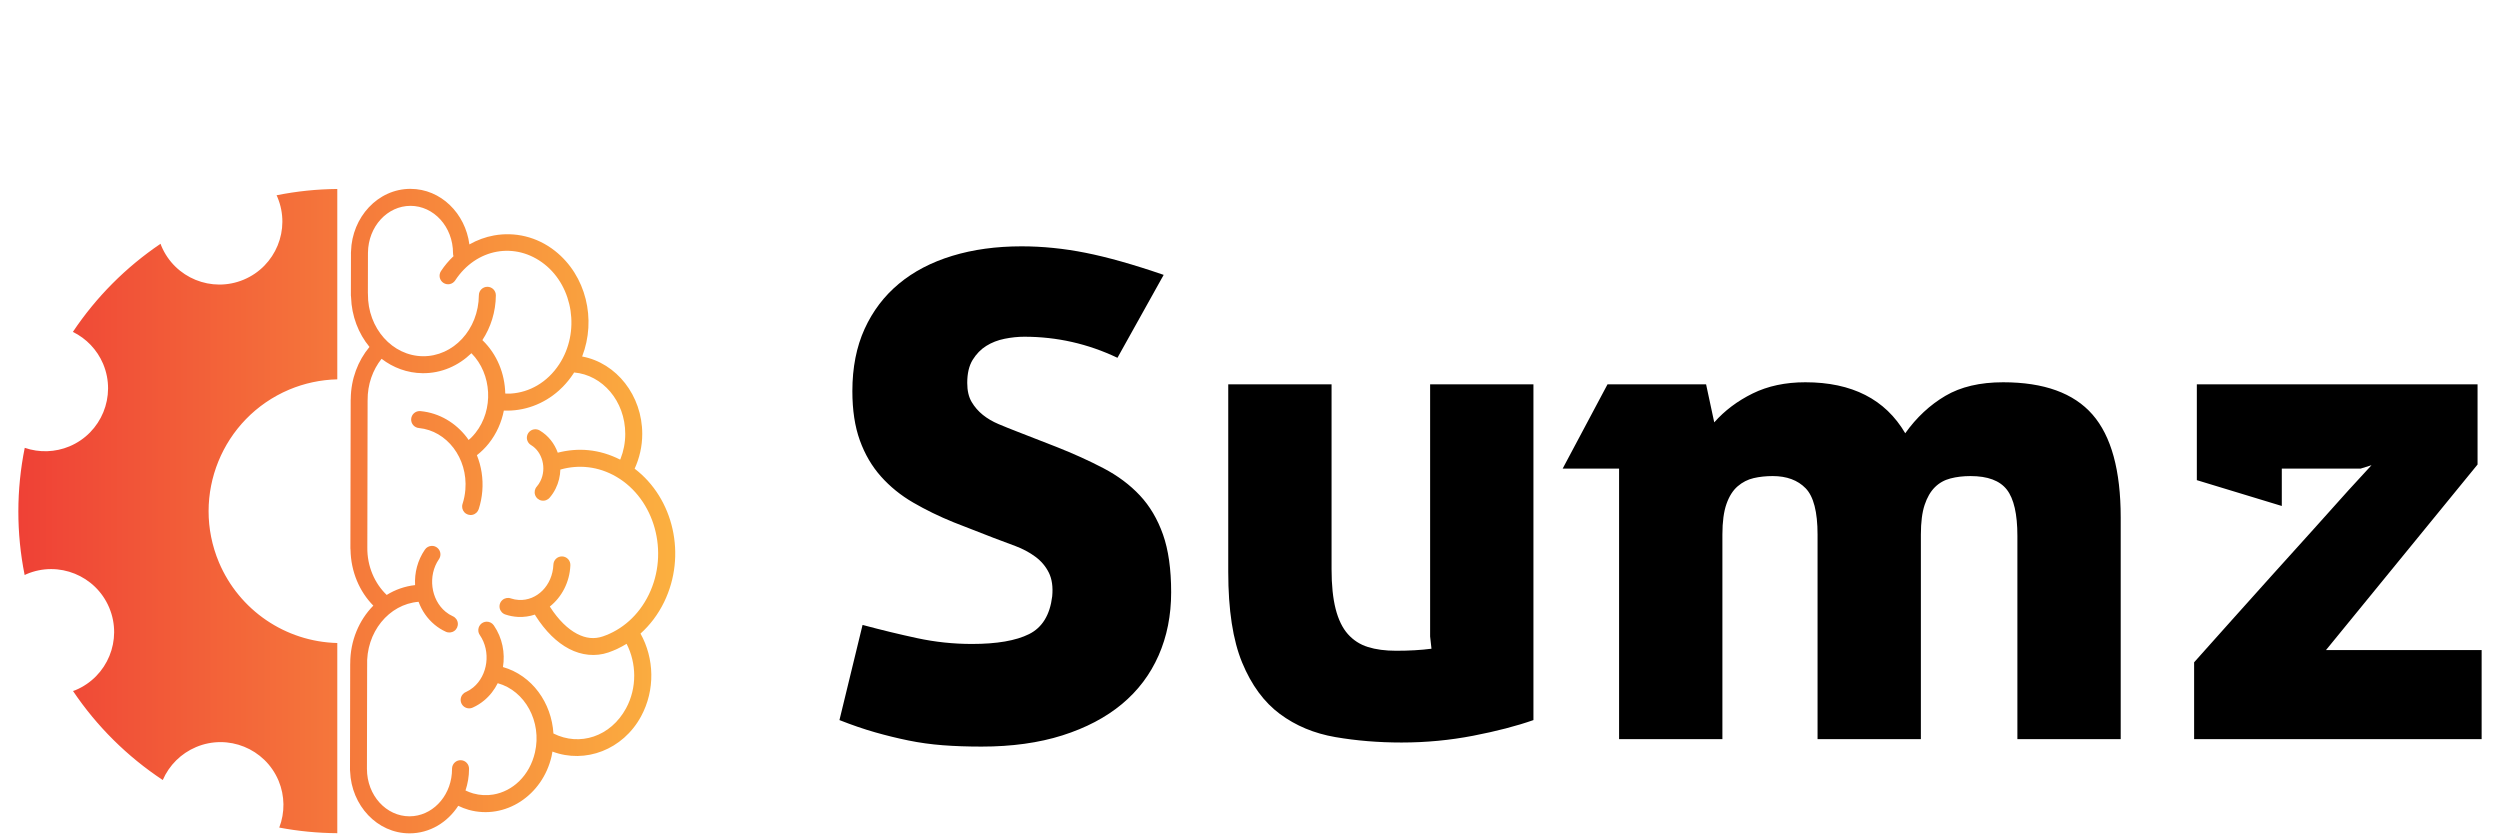
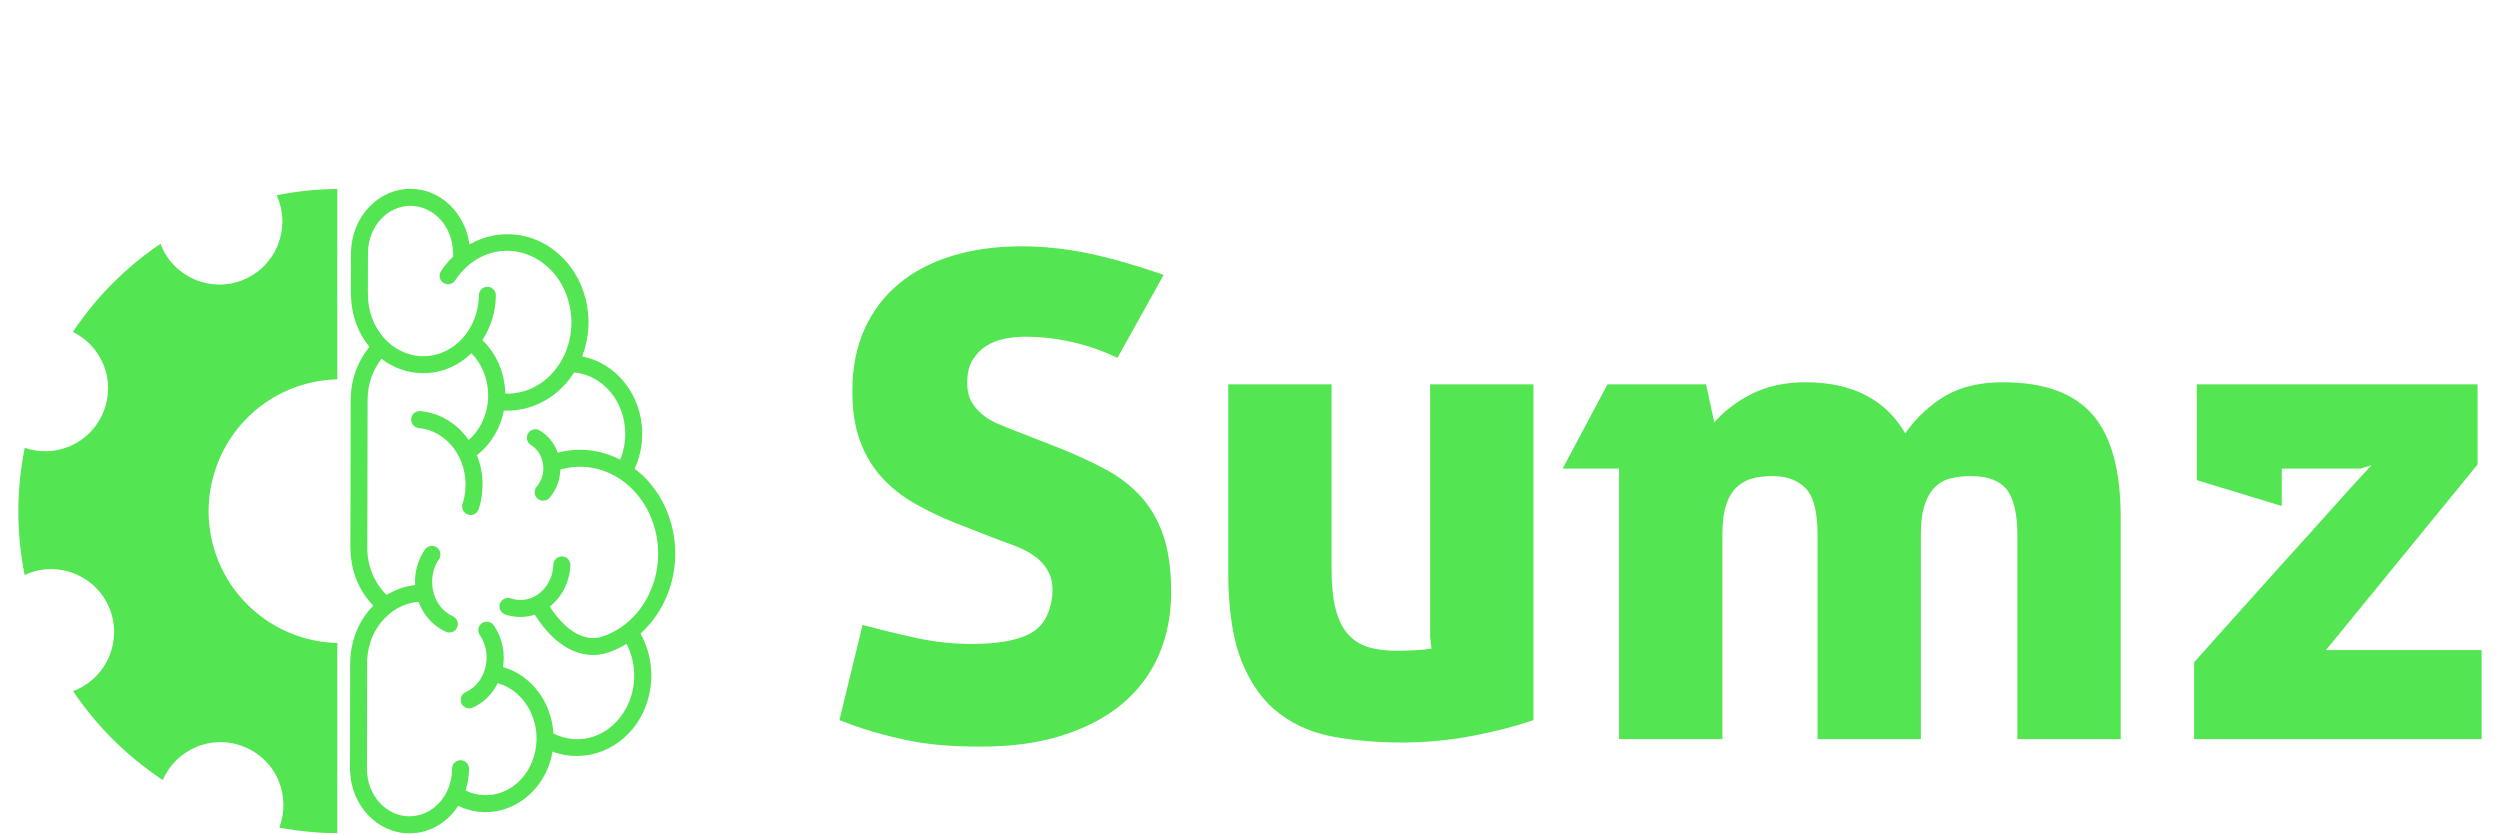
<svg xmlns="http://www.w3.org/2000/svg" width="90" height="30" viewBox="0 0 300 101.491" class="css-1j8o68f" version="1.1" id="svg12">
-   <defs id="SvgjsDefs10989">
-     <linearGradient id="SvgjsLinearGradient10994">
-       <stop id="SvgjsStop10995" stop-color="#ef4136" offset="0" />
-       <stop id="SvgjsStop10996" stop-color="#fbb040" offset="1" />
+   <defs id="SvgjsDefs10989" fill="#53e552">
+     <linearGradient id="SvgjsLinearGradient10994" fill="#53e552">
+       <stop id="SvgjsStop10995" stop-color="#3def36" offset="0" fill="#53e552" />
+       <stop id="SvgjsStop10996" stop-color="#80fb40" offset="1" fill="#53e552" />
    </linearGradient>
  </defs>
  <g id="SvgjsG10990" featurekey="hmhgWD-0" transform="matrix(0.827779,0,0,0.827779,-1.498085,20.44879)" fill="url(#SvgjsLinearGradient10994)">
-     <path d="m59.5 3.082c-4.795 0-8.602 4.16-8.746 9.193a1.25 1.25 0 0 0-0.01 0.16v0.051 0.002c-2.12e-4 0.027-0.004 0.053-0.004 0.08a1.25 1.25 0 0 0 0.004 0.125l-0.012 6.062a1.25 1.25 0 0 0 0.027 0.27 1.25 1.25 0 0 0 0 0.006c0.088 2.786 1.089 5.342 2.709 7.309-1.697 2.033-2.723 4.707-2.754 7.625a1.25 1.25 0 0 0-0.012 0.18l-0.041 21.643a1.25 1.25 0 0 0 0 0.008c-3.4e-5 0.003 3.3e-5 0.005 0 0.008v0.164a1.25 1.25 0 0 0 0.018 0.215 1.25 1.25 0 0 0 0 0.008c0.058 3.216 1.313 6.136 3.356 8.213-2.113 2.135-3.4 5.177-3.398 8.484v0.002a1.25 1.25 0 0 0-0.006 0.121l-0.029 15.393a1.25 1.25 0 0 0 0 0.014c0 0.002-1e-6 0.004 0 0.006v0.156a1.25 1.25 0 0 0 0.018 0.225c0.189 4.991 3.977 9.1 8.742 9.1 2.987 0 5.589-1.618 7.166-4.051 0.492 0.234 1 0.442 1.537 0.592 5.393 1.499 10.865-2.125 12.193-7.873 0.054-0.233 0.09-0.466 0.129-0.699 4.827 1.821 10.372-0.265 13.033-5.17 2.117-3.903 1.951-8.559-0.076-12.191 1.391-1.247 2.581-2.804 3.471-4.631 3.343-6.865 1.417-15.253-4.334-19.629 0.706-1.55 1.119-3.279 1.119-5.115 0-5.654-3.788-10.445-8.842-11.391 2.112-5.442 0.607-11.91-4.006-15.543-2.675-2.106-5.914-2.814-8.961-2.268-1.26 0.226-2.482 0.678-3.623 1.322-0.591-4.563-4.201-8.174-8.668-8.174zm-10.766 0.018a47.453 47.453 0 0 0-8.94 0.928l0.006 0.004 0.002 0.002a9.264 9.264 0 0 1 0.111 0.238l0.025 0.062a9.264 9.264 0 0 1-4.973 12.109 9.264 9.264 0 0 1-12.115-4.951 9.264 9.264 0 0 1-0.121-0.328 47.453 47.453 0 0 0-12.898 12.963 9.264 9.264 0 0 1 4.436 4.674l0.027 0.064a9.264 9.264 0 0 1-4.973 12.107 9.264 9.264 0 0 1-6.574 0.213 47.453 47.453 0 0 0-0.014 18.713 9.264 9.264 0 0 1 0.295-0.139 9.264 9.264 0 0 1 12.133 4.906l0.027 0.064a9.264 9.264 0 0 1-4.973 12.105 9.264 9.264 0 0 1-0.363 0.131 47.453 47.453 0 0 0 13.203 13.094 9.264 9.264 0 0 1 4.887-4.842 9.264 9.264 0 0 1 12.135 4.906l0.027 0.064a9.264 9.264 0 0 1 0.09 6.869 47.453 47.453 0 0 0 8.539 0.826v-27.98a19.424 19.424 0 0 1-17.408-11.857 19.424 19.424 0 0 1 10.332-25.426 19.424 19.424 0 0 1 7.076-1.51v-28.012zm10.766 2.482c3.407 0 6.262 3.053 6.262 6.986a1.25 1.25 0 0 0 0.068 0.422c-0.678 0.644-1.302 1.37-1.844 2.197a1.25 1.25 0 1 0 2.092 1.369c3.092-4.723 8.867-5.748 13.127-2.393 4.26 3.355 5.272 10.002 2.18 14.725-1.758 2.685-4.399 4.144-7.119 4.314-0.273 0.017-0.547 0.005-0.82-0.004-0.062-2.905-1.192-5.772-3.367-7.863 1.227-1.869 1.961-4.138 1.984-6.58a1.25 1.25 0 1 0-2.5-0.025c-0.048 5.084-3.788 9.027-8.244 8.977-4.457-0.051-8.126-4.082-8.078-9.166a1.25 1.25 0 0 0-0.004-0.125 1.25 1.25 0 0 0-0.004-0.025l0.01-5.293 0.002-0.613c0.041-3.892 2.873-6.902 6.256-6.902zm8.973 21.689c3.012 3.038 3.31 8.29 0.594 11.713-0.216 0.272-0.442 0.524-0.68 0.756-0.108 0.105-0.224 0.192-0.336 0.289-0.087-0.124-0.166-0.253-0.258-0.373-1.634-2.135-4.022-3.601-6.799-3.871a1.25 1.25 0 0 0-0.123-0.008 1.25 1.25 0 0 0-0.119 2.496c4.081 0.397 7.202 4.402 6.824 9.07-0.059 0.73-0.2 1.427-0.412 2.082a1.25 1.25 0 1 0 2.379 0.768c0.271-0.839 0.451-1.726 0.525-2.648 0.151-1.861-0.146-3.663-0.795-5.277 0.633-0.494 1.224-1.067 1.75-1.73 1.142-1.439 1.876-3.106 2.215-4.836 2.914 0.127 5.822-0.905 8.111-2.957 0.198-0.177 0.39-0.362 0.578-0.555 0.565-0.577 1.085-1.221 1.549-1.93 0.035-0.053 0.062-0.109 0.096-0.162 4.168 0.358 7.527 4.197 7.527 9.037 0 1.307-0.248 2.544-0.691 3.66-0.017 0.043-0.041 0.082-0.059 0.125-1.5-0.762-3.071-1.23-4.65-1.387-1.53-0.151-3.059-0.014-4.529 0.367-0.476-1.33-1.372-2.499-2.639-3.26a1.25 1.25 0 0 0-0.715-0.186 1.25 1.25 0 0 0-0.572 2.328c1.649 0.99 2.32 3.403 1.371 5.303-0.148 0.297-0.324 0.56-0.52 0.789a1.25 1.25 0 1 0 1.9 1.623c0.33-0.386 0.618-0.819 0.855-1.295 0.449-0.898 0.674-1.862 0.703-2.818 2.682-0.766 5.597-0.49 8.254 1.066 5.612 3.287 7.801 11.083 4.758 17.334-1.509 3.098-3.98 5.197-6.754 6.143-1.248 0.426-2.485 0.312-3.814-0.383s-2.721-2.014-3.977-3.977a1.25 1.25 0 0 0-0.02-0.029c1.752-1.386 2.922-3.583 3.025-6.059a1.25 1.25 0 0 0-1.215-1.318 1.25 1.25 0 0 0-1.283 1.215c-0.128 3.081-2.439 5.323-5.07 5.191-0.411-0.021-0.805-0.098-1.182-0.225a1.251 1.251 0 1 0-0.797 2.371c0.588 0.198 1.211 0.317 1.853 0.35 0.866 0.043 1.697-0.085 2.477-0.342a1.25 1.25 0 0 0 0.105 0.193c1.43 2.235 3.089 3.887 4.924 4.846 1.835 0.959 3.878 1.182 5.779 0.533 0.932-0.318 1.828-0.751 2.682-1.273 1.459 2.842 1.556 6.473-0.078 9.486-2.268 4.181-6.834 5.646-10.688 3.707-0.271-4.508-3.128-8.544-7.426-9.775 0.339-2.074-0.082-4.286-1.336-6.117a1.25 1.25 0 0 0-1.062-0.559 1.25 1.25 0 0 0-1.217 1.43 1.25 1.25 0 0 0 0.023 0.123 1.25 1.25 0 0 0 0.191 0.418c1.656 2.418 1.187 5.928-0.979 7.711-0.339 0.279-0.694 0.499-1.059 0.664a1.25 1.25 0 1 0 1.031 2.275c0.567-0.257 1.112-0.594 1.617-1.01 0.868-0.715 1.54-1.593 2.023-2.559a1.25 1.25 0 0 0 0.023 0.008c3.983 1.107 6.501 5.648 5.453 10.184-0.786 3.401-3.263 5.713-6.133 6.189-0.239 0.04-0.481 0.068-0.725 0.082-0.488 0.028-0.985 0.001-1.482-0.08-0.249-0.041-0.497-0.095-0.746-0.164-0.395-0.11-0.768-0.263-1.131-0.436 0.331-1 0.52-2.07 0.52-3.184a1.25 1.25 0 0 0-2.498-0.088 1.25 1.25 0 0 0-0.002 0.088c0 3.688-2.51 6.601-5.631 6.951-0.208 0.023-0.418 0.035-0.631 0.035-3.405 0-6.257-3.05-6.26-6.981-1e-6 -0.002 0-0.004 0-0.006l0.029-14.947a1.25 1.25 0 0 0 0.002-0.154c-0.216-5 3.212-9.125 7.566-9.473 0.477 1.292 1.27 2.471 2.379 3.385 0.505 0.416 1.048 0.755 1.615 1.012a1.25 1.25 0 1 0 1.031-2.277c-0.365-0.165-0.72-0.385-1.059-0.664-2.165-1.783-2.634-5.293-0.979-7.711a1.25 1.25 0 0 0-1.041-1.971 1.25 1.25 0 0 0-1.022 0.559c-1.073 1.567-1.537 3.412-1.438 5.211-1.517 0.169-2.928 0.674-4.176 1.447-1.756-1.68-2.887-4.186-2.85-7.004l0.02-10.695 0.021-10.838a1.25 1.25 0 0 0 0.002-0.1c-0.022-2.354 0.765-4.493 2.053-6.107 1.701 1.308 3.773 2.093 6.031 2.119 2.771 0.032 5.28-1.095 7.184-2.936z" id="path6" />
+     <path d="m59.5 3.082c-4.795 0-8.602 4.16-8.746 9.193a1.25 1.25 0 0 0-0.01 0.16v0.051 0.002c-2.12e-4 0.027-0.004 0.053-0.004 0.08a1.25 1.25 0 0 0 0.004 0.125l-0.012 6.062a1.25 1.25 0 0 0 0.027 0.27 1.25 1.25 0 0 0 0 0.006c0.088 2.786 1.089 5.342 2.709 7.309-1.697 2.033-2.723 4.707-2.754 7.625a1.25 1.25 0 0 0-0.012 0.18l-0.041 21.643a1.25 1.25 0 0 0 0 0.008c-3.4e-5 0.003 3.3e-5 0.005 0 0.008v0.164a1.25 1.25 0 0 0 0.018 0.215 1.25 1.25 0 0 0 0 0.008c0.058 3.216 1.313 6.136 3.356 8.213-2.113 2.135-3.4 5.177-3.398 8.484v0.002a1.25 1.25 0 0 0-0.006 0.121l-0.029 15.393a1.25 1.25 0 0 0 0 0.014c0 0.002-1e-6 0.004 0 0.006v0.156a1.25 1.25 0 0 0 0.018 0.225c0.189 4.991 3.977 9.1 8.742 9.1 2.987 0 5.589-1.618 7.166-4.051 0.492 0.234 1 0.442 1.537 0.592 5.393 1.499 10.865-2.125 12.193-7.873 0.054-0.233 0.09-0.466 0.129-0.699 4.827 1.821 10.372-0.265 13.033-5.17 2.117-3.903 1.951-8.559-0.076-12.191 1.391-1.247 2.581-2.804 3.471-4.631 3.343-6.865 1.417-15.253-4.334-19.629 0.706-1.55 1.119-3.279 1.119-5.115 0-5.654-3.788-10.445-8.842-11.391 2.112-5.442 0.607-11.91-4.006-15.543-2.675-2.106-5.914-2.814-8.961-2.268-1.26 0.226-2.482 0.678-3.623 1.322-0.591-4.563-4.201-8.174-8.668-8.174zm-10.766 0.018a47.453 47.453 0 0 0-8.94 0.928l0.006 0.004 0.002 0.002a9.264 9.264 0 0 1 0.111 0.238l0.025 0.062a9.264 9.264 0 0 1-4.973 12.109 9.264 9.264 0 0 1-12.115-4.951 9.264 9.264 0 0 1-0.121-0.328 47.453 47.453 0 0 0-12.898 12.963 9.264 9.264 0 0 1 4.436 4.674l0.027 0.064a9.264 9.264 0 0 1-4.973 12.107 9.264 9.264 0 0 1-6.574 0.213 47.453 47.453 0 0 0-0.014 18.713 9.264 9.264 0 0 1 0.295-0.139 9.264 9.264 0 0 1 12.133 4.906l0.027 0.064a9.264 9.264 0 0 1-4.973 12.105 9.264 9.264 0 0 1-0.363 0.131 47.453 47.453 0 0 0 13.203 13.094 9.264 9.264 0 0 1 4.887-4.842 9.264 9.264 0 0 1 12.135 4.906l0.027 0.064a9.264 9.264 0 0 1 0.09 6.869 47.453 47.453 0 0 0 8.539 0.826v-27.98a19.424 19.424 0 0 1-17.408-11.857 19.424 19.424 0 0 1 10.332-25.426 19.424 19.424 0 0 1 7.076-1.51v-28.012zm10.766 2.482c3.407 0 6.262 3.053 6.262 6.986a1.25 1.25 0 0 0 0.068 0.422c-0.678 0.644-1.302 1.37-1.844 2.197a1.25 1.25 0 1 0 2.092 1.369c3.092-4.723 8.867-5.748 13.127-2.393 4.26 3.355 5.272 10.002 2.18 14.725-1.758 2.685-4.399 4.144-7.119 4.314-0.273 0.017-0.547 0.005-0.82-0.004-0.062-2.905-1.192-5.772-3.367-7.863 1.227-1.869 1.961-4.138 1.984-6.58a1.25 1.25 0 1 0-2.5-0.025c-0.048 5.084-3.788 9.027-8.244 8.977-4.457-0.051-8.126-4.082-8.078-9.166a1.25 1.25 0 0 0-0.004-0.125 1.25 1.25 0 0 0-0.004-0.025l0.01-5.293 0.002-0.613c0.041-3.892 2.873-6.902 6.256-6.902zm8.973 21.689c3.012 3.038 3.31 8.29 0.594 11.713-0.216 0.272-0.442 0.524-0.68 0.756-0.108 0.105-0.224 0.192-0.336 0.289-0.087-0.124-0.166-0.253-0.258-0.373-1.634-2.135-4.022-3.601-6.799-3.871a1.25 1.25 0 0 0-0.123-0.008 1.25 1.25 0 0 0-0.119 2.496c4.081 0.397 7.202 4.402 6.824 9.07-0.059 0.73-0.2 1.427-0.412 2.082a1.25 1.25 0 1 0 2.379 0.768c0.271-0.839 0.451-1.726 0.525-2.648 0.151-1.861-0.146-3.663-0.795-5.277 0.633-0.494 1.224-1.067 1.75-1.73 1.142-1.439 1.876-3.106 2.215-4.836 2.914 0.127 5.822-0.905 8.111-2.957 0.198-0.177 0.39-0.362 0.578-0.555 0.565-0.577 1.085-1.221 1.549-1.93 0.035-0.053 0.062-0.109 0.096-0.162 4.168 0.358 7.527 4.197 7.527 9.037 0 1.307-0.248 2.544-0.691 3.66-0.017 0.043-0.041 0.082-0.059 0.125-1.5-0.762-3.071-1.23-4.65-1.387-1.53-0.151-3.059-0.014-4.529 0.367-0.476-1.33-1.372-2.499-2.639-3.26a1.25 1.25 0 0 0-0.715-0.186 1.25 1.25 0 0 0-0.572 2.328c1.649 0.99 2.32 3.403 1.371 5.303-0.148 0.297-0.324 0.56-0.52 0.789a1.25 1.25 0 1 0 1.9 1.623c0.33-0.386 0.618-0.819 0.855-1.295 0.449-0.898 0.674-1.862 0.703-2.818 2.682-0.766 5.597-0.49 8.254 1.066 5.612 3.287 7.801 11.083 4.758 17.334-1.509 3.098-3.98 5.197-6.754 6.143-1.248 0.426-2.485 0.312-3.814-0.383s-2.721-2.014-3.977-3.977a1.25 1.25 0 0 0-0.02-0.029c1.752-1.386 2.922-3.583 3.025-6.059a1.25 1.25 0 0 0-1.215-1.318 1.25 1.25 0 0 0-1.283 1.215c-0.128 3.081-2.439 5.323-5.07 5.191-0.411-0.021-0.805-0.098-1.182-0.225a1.251 1.251 0 1 0-0.797 2.371c0.588 0.198 1.211 0.317 1.853 0.35 0.866 0.043 1.697-0.085 2.477-0.342a1.25 1.25 0 0 0 0.105 0.193c1.43 2.235 3.089 3.887 4.924 4.846 1.835 0.959 3.878 1.182 5.779 0.533 0.932-0.318 1.828-0.751 2.682-1.273 1.459 2.842 1.556 6.473-0.078 9.486-2.268 4.181-6.834 5.646-10.688 3.707-0.271-4.508-3.128-8.544-7.426-9.775 0.339-2.074-0.082-4.286-1.336-6.117a1.25 1.25 0 0 0-1.062-0.559 1.25 1.25 0 0 0-1.217 1.43 1.25 1.25 0 0 0 0.023 0.123 1.25 1.25 0 0 0 0.191 0.418c1.656 2.418 1.187 5.928-0.979 7.711-0.339 0.279-0.694 0.499-1.059 0.664a1.25 1.25 0 1 0 1.031 2.275c0.567-0.257 1.112-0.594 1.617-1.01 0.868-0.715 1.54-1.593 2.023-2.559a1.25 1.25 0 0 0 0.023 0.008c3.983 1.107 6.501 5.648 5.453 10.184-0.786 3.401-3.263 5.713-6.133 6.189-0.239 0.04-0.481 0.068-0.725 0.082-0.488 0.028-0.985 0.001-1.482-0.08-0.249-0.041-0.497-0.095-0.746-0.164-0.395-0.11-0.768-0.263-1.131-0.436 0.331-1 0.52-2.07 0.52-3.184a1.25 1.25 0 0 0-2.498-0.088 1.25 1.25 0 0 0-0.002 0.088c0 3.688-2.51 6.601-5.631 6.951-0.208 0.023-0.418 0.035-0.631 0.035-3.405 0-6.257-3.05-6.26-6.981-1e-6 -0.002 0-0.004 0-0.006l0.029-14.947a1.25 1.25 0 0 0 0.002-0.154c-0.216-5 3.212-9.125 7.566-9.473 0.477 1.292 1.27 2.471 2.379 3.385 0.505 0.416 1.048 0.755 1.615 1.012a1.25 1.25 0 1 0 1.031-2.277c-0.365-0.165-0.72-0.385-1.059-0.664-2.165-1.783-2.634-5.293-0.979-7.711a1.25 1.25 0 0 0-1.041-1.971 1.25 1.25 0 0 0-1.022 0.559c-1.073 1.567-1.537 3.412-1.438 5.211-1.517 0.169-2.928 0.674-4.176 1.447-1.756-1.68-2.887-4.186-2.85-7.004l0.02-10.695 0.021-10.838a1.25 1.25 0 0 0 0.002-0.1c-0.022-2.354 0.765-4.493 2.053-6.107 1.701 1.308 3.773 2.093 6.031 2.119 2.771 0.032 5.28-1.095 7.184-2.936z" id="path6" fill="#53e552" />
  </g>
-   <g id="SvgjsG10991" featurekey="1RRcwp-0" transform="matrix(4.139081,0,0,4.139081,97.59891,7.235049)" fill="#000000">
-     <path d="M3.94 13.62 c-0.427 -0.173 -0.823 -0.367 -1.19 -0.58 s-0.683 -0.47 -0.95 -0.77 s-0.473 -0.653 -0.62 -1.06 s-0.22 -0.89 -0.22 -1.45 c0 -0.693 0.12 -1.303 0.36 -1.83 s0.577 -0.97 1.01 -1.33 s0.957 -0.633 1.57 -0.82 s1.293 -0.28 2.04 -0.28 c0.613 0 1.24 0.063 1.88 0.19 s1.407 0.343 2.3 0.65 l-1.36 2.44 c-0.867 -0.413 -1.78 -0.62 -2.74 -0.62 c-0.187 0 -0.38 0.02 -0.58 0.06 s-0.38 0.11 -0.54 0.21 s-0.293 0.237 -0.4 0.41 s-0.16 0.4 -0.16 0.68 c0 0.227 0.043 0.413 0.13 0.56 s0.197 0.273 0.33 0.38 s0.287 0.197 0.46 0.27 s0.347 0.143 0.52 0.21 l1.18 0.46 c0.507 0.2 0.97 0.41 1.39 0.63 s0.777 0.487 1.07 0.8 s0.52 0.697 0.68 1.15 s0.24 1.02 0.24 1.7 s-0.123 1.3 -0.37 1.86 s-0.607 1.037 -1.08 1.43 s-1.057 0.7 -1.75 0.92 s-1.487 0.33 -2.38 0.33 c-0.413 0 -0.793 -0.013 -1.14 -0.04 s-0.683 -0.073 -1.01 -0.14 s-0.653 -0.147 -0.98 -0.24 s-0.677 -0.213 -1.05 -0.36 l0.68 -2.8 c0.547 0.147 1.083 0.277 1.61 0.39 s1.063 0.17 1.61 0.17 c0.733 0 1.293 -0.097 1.68 -0.29 s0.613 -0.563 0.68 -1.11 c0.027 -0.28 -0.007 -0.513 -0.1 -0.7 s-0.227 -0.343 -0.4 -0.47 s-0.367 -0.23 -0.58 -0.31 l-0.64 -0.24 z M12.02 9.56 l3.04 -0 l0 5.44 c0 0.467 0.04 0.857 0.12 1.17 s0.2 0.56 0.36 0.74 s0.357 0.307 0.59 0.38 s0.51 0.11 0.83 0.11 c0.387 0 0.733 -0.02 1.04 -0.06 l-0.04 -0.36 l0 -7.42 l3.04 0 l0 9.88 c-0.493 0.173 -1.083 0.327 -1.77 0.46 s-1.39 0.2 -2.11 0.2 c-0.68 0 -1.33 -0.053 -1.95 -0.16 s-1.163 -0.333 -1.63 -0.68 s-0.837 -0.85 -1.11 -1.51 s-0.41 -1.55 -0.41 -2.67 l0 -5.52 z M23.52 12.04 l-1.66 0 l1.32 -2.48 l2.9 0 l0.24 1.12 c0.307 -0.347 0.683 -0.63 1.13 -0.85 s0.963 -0.33 1.55 -0.33 c1.373 0 2.353 0.5 2.94 1.5 c0.333 -0.467 0.727 -0.833 1.18 -1.1 s1.02 -0.4 1.7 -0.4 c1.2 0 2.077 0.317 2.63 0.95 s0.83 1.643 0.83 3.03 l0 6.52 l-3.04 0 l0 -5.98 c0 -0.64 -0.103 -1.093 -0.31 -1.36 s-0.563 -0.4 -1.07 -0.4 c-0.213 0 -0.41 0.023 -0.59 0.07 s-0.333 0.133 -0.46 0.26 s-0.227 0.3 -0.3 0.52 s-0.11 0.51 -0.11 0.87 l0 6.02 l-3.04 0 l0 -6.02 c0 -0.667 -0.117 -1.12 -0.35 -1.36 s-0.557 -0.36 -0.97 -0.36 c-0.2 0 -0.387 0.02 -0.56 0.06 s-0.33 0.12 -0.47 0.24 s-0.25 0.293 -0.33 0.52 s-0.12 0.527 -0.12 0.9 l0 6.02 l-3.04 0 l0 -7.96 z M44.32 17.38 l4.58 0 l0 2.62 l-8.46 0 l0 -2.26 l0.33 -0.37 l0.84 -0.94 l1.13 -1.26 l1.2 -1.33 l1.04 -1.16 l0.68 -0.74 l-0.32 0.1 l-2.32 0 l0 1.1 l-2.5 -0.76 l0 -2.82 l8.26 0 l0 2.36 z" id="path9" />
+   <g id="SvgjsG10991" featurekey="1RRcwp-0" transform="matrix(4.139081,0,0,4.139081,97.59891,7.235049)" fill="#53e552">
+     <path d="M3.94 13.62 c-0.427 -0.173 -0.823 -0.367 -1.19 -0.58 s-0.683 -0.47 -0.95 -0.77 s-0.473 -0.653 -0.62 -1.06 s-0.22 -0.89 -0.22 -1.45 c0 -0.693 0.12 -1.303 0.36 -1.83 s0.577 -0.97 1.01 -1.33 s0.957 -0.633 1.57 -0.82 s1.293 -0.28 2.04 -0.28 c0.613 0 1.24 0.063 1.88 0.19 s1.407 0.343 2.3 0.65 l-1.36 2.44 c-0.867 -0.413 -1.78 -0.62 -2.74 -0.62 c-0.187 0 -0.38 0.02 -0.58 0.06 s-0.38 0.11 -0.54 0.21 s-0.293 0.237 -0.4 0.41 s-0.16 0.4 -0.16 0.68 c0 0.227 0.043 0.413 0.13 0.56 s0.197 0.273 0.33 0.38 s0.287 0.197 0.46 0.27 s0.347 0.143 0.52 0.21 l1.18 0.46 c0.507 0.2 0.97 0.41 1.39 0.63 s0.777 0.487 1.07 0.8 s0.52 0.697 0.68 1.15 s0.24 1.02 0.24 1.7 s-0.123 1.3 -0.37 1.86 s-0.607 1.037 -1.08 1.43 s-1.057 0.7 -1.75 0.92 s-1.487 0.33 -2.38 0.33 c-0.413 0 -0.793 -0.013 -1.14 -0.04 s-0.683 -0.073 -1.01 -0.14 s-0.653 -0.147 -0.98 -0.24 s-0.677 -0.213 -1.05 -0.36 l0.68 -2.8 c0.547 0.147 1.083 0.277 1.61 0.39 s1.063 0.17 1.61 0.17 c0.733 0 1.293 -0.097 1.68 -0.29 s0.613 -0.563 0.68 -1.11 c0.027 -0.28 -0.007 -0.513 -0.1 -0.7 s-0.227 -0.343 -0.4 -0.47 s-0.367 -0.23 -0.58 -0.31 l-0.64 -0.24 z M12.02 9.56 l3.04 -0 l0 5.44 c0 0.467 0.04 0.857 0.12 1.17 s0.2 0.56 0.36 0.74 s0.357 0.307 0.59 0.38 s0.51 0.11 0.83 0.11 c0.387 0 0.733 -0.02 1.04 -0.06 l-0.04 -0.36 l0 -7.42 l3.04 0 l0 9.88 c-0.493 0.173 -1.083 0.327 -1.77 0.46 s-1.39 0.2 -2.11 0.2 c-0.68 0 -1.33 -0.053 -1.95 -0.16 s-1.163 -0.333 -1.63 -0.68 s-0.837 -0.85 -1.11 -1.51 s-0.41 -1.55 -0.41 -2.67 l0 -5.52 z M23.52 12.04 l-1.66 0 l1.32 -2.48 l2.9 0 l0.24 1.12 c0.307 -0.347 0.683 -0.63 1.13 -0.85 s0.963 -0.33 1.55 -0.33 c1.373 0 2.353 0.5 2.94 1.5 c0.333 -0.467 0.727 -0.833 1.18 -1.1 s1.02 -0.4 1.7 -0.4 c1.2 0 2.077 0.317 2.63 0.95 s0.83 1.643 0.83 3.03 l0 6.52 l-3.04 0 l0 -5.98 c0 -0.64 -0.103 -1.093 -0.31 -1.36 s-0.563 -0.4 -1.07 -0.4 c-0.213 0 -0.41 0.023 -0.59 0.07 s-0.333 0.133 -0.46 0.26 s-0.227 0.3 -0.3 0.52 s-0.11 0.51 -0.11 0.87 l0 6.02 l-3.04 0 l0 -6.02 c0 -0.667 -0.117 -1.12 -0.35 -1.36 s-0.557 -0.36 -0.97 -0.36 c-0.2 0 -0.387 0.02 -0.56 0.06 s-0.33 0.12 -0.47 0.24 s-0.25 0.293 -0.33 0.52 s-0.12 0.527 -0.12 0.9 l0 6.02 l-3.04 0 l0 -7.96 z M44.32 17.38 l4.58 0 l0 2.62 l-8.46 0 l0 -2.26 l0.33 -0.37 l0.84 -0.94 l1.13 -1.26 l1.2 -1.33 l1.04 -1.16 l0.68 -0.74 l-0.32 0.1 l-2.32 0 l0 1.1 l-2.5 -0.76 l0 -2.82 l8.26 0 l0 2.36 z" id="path9" fill="#53e552" />
  </g>
</svg>
